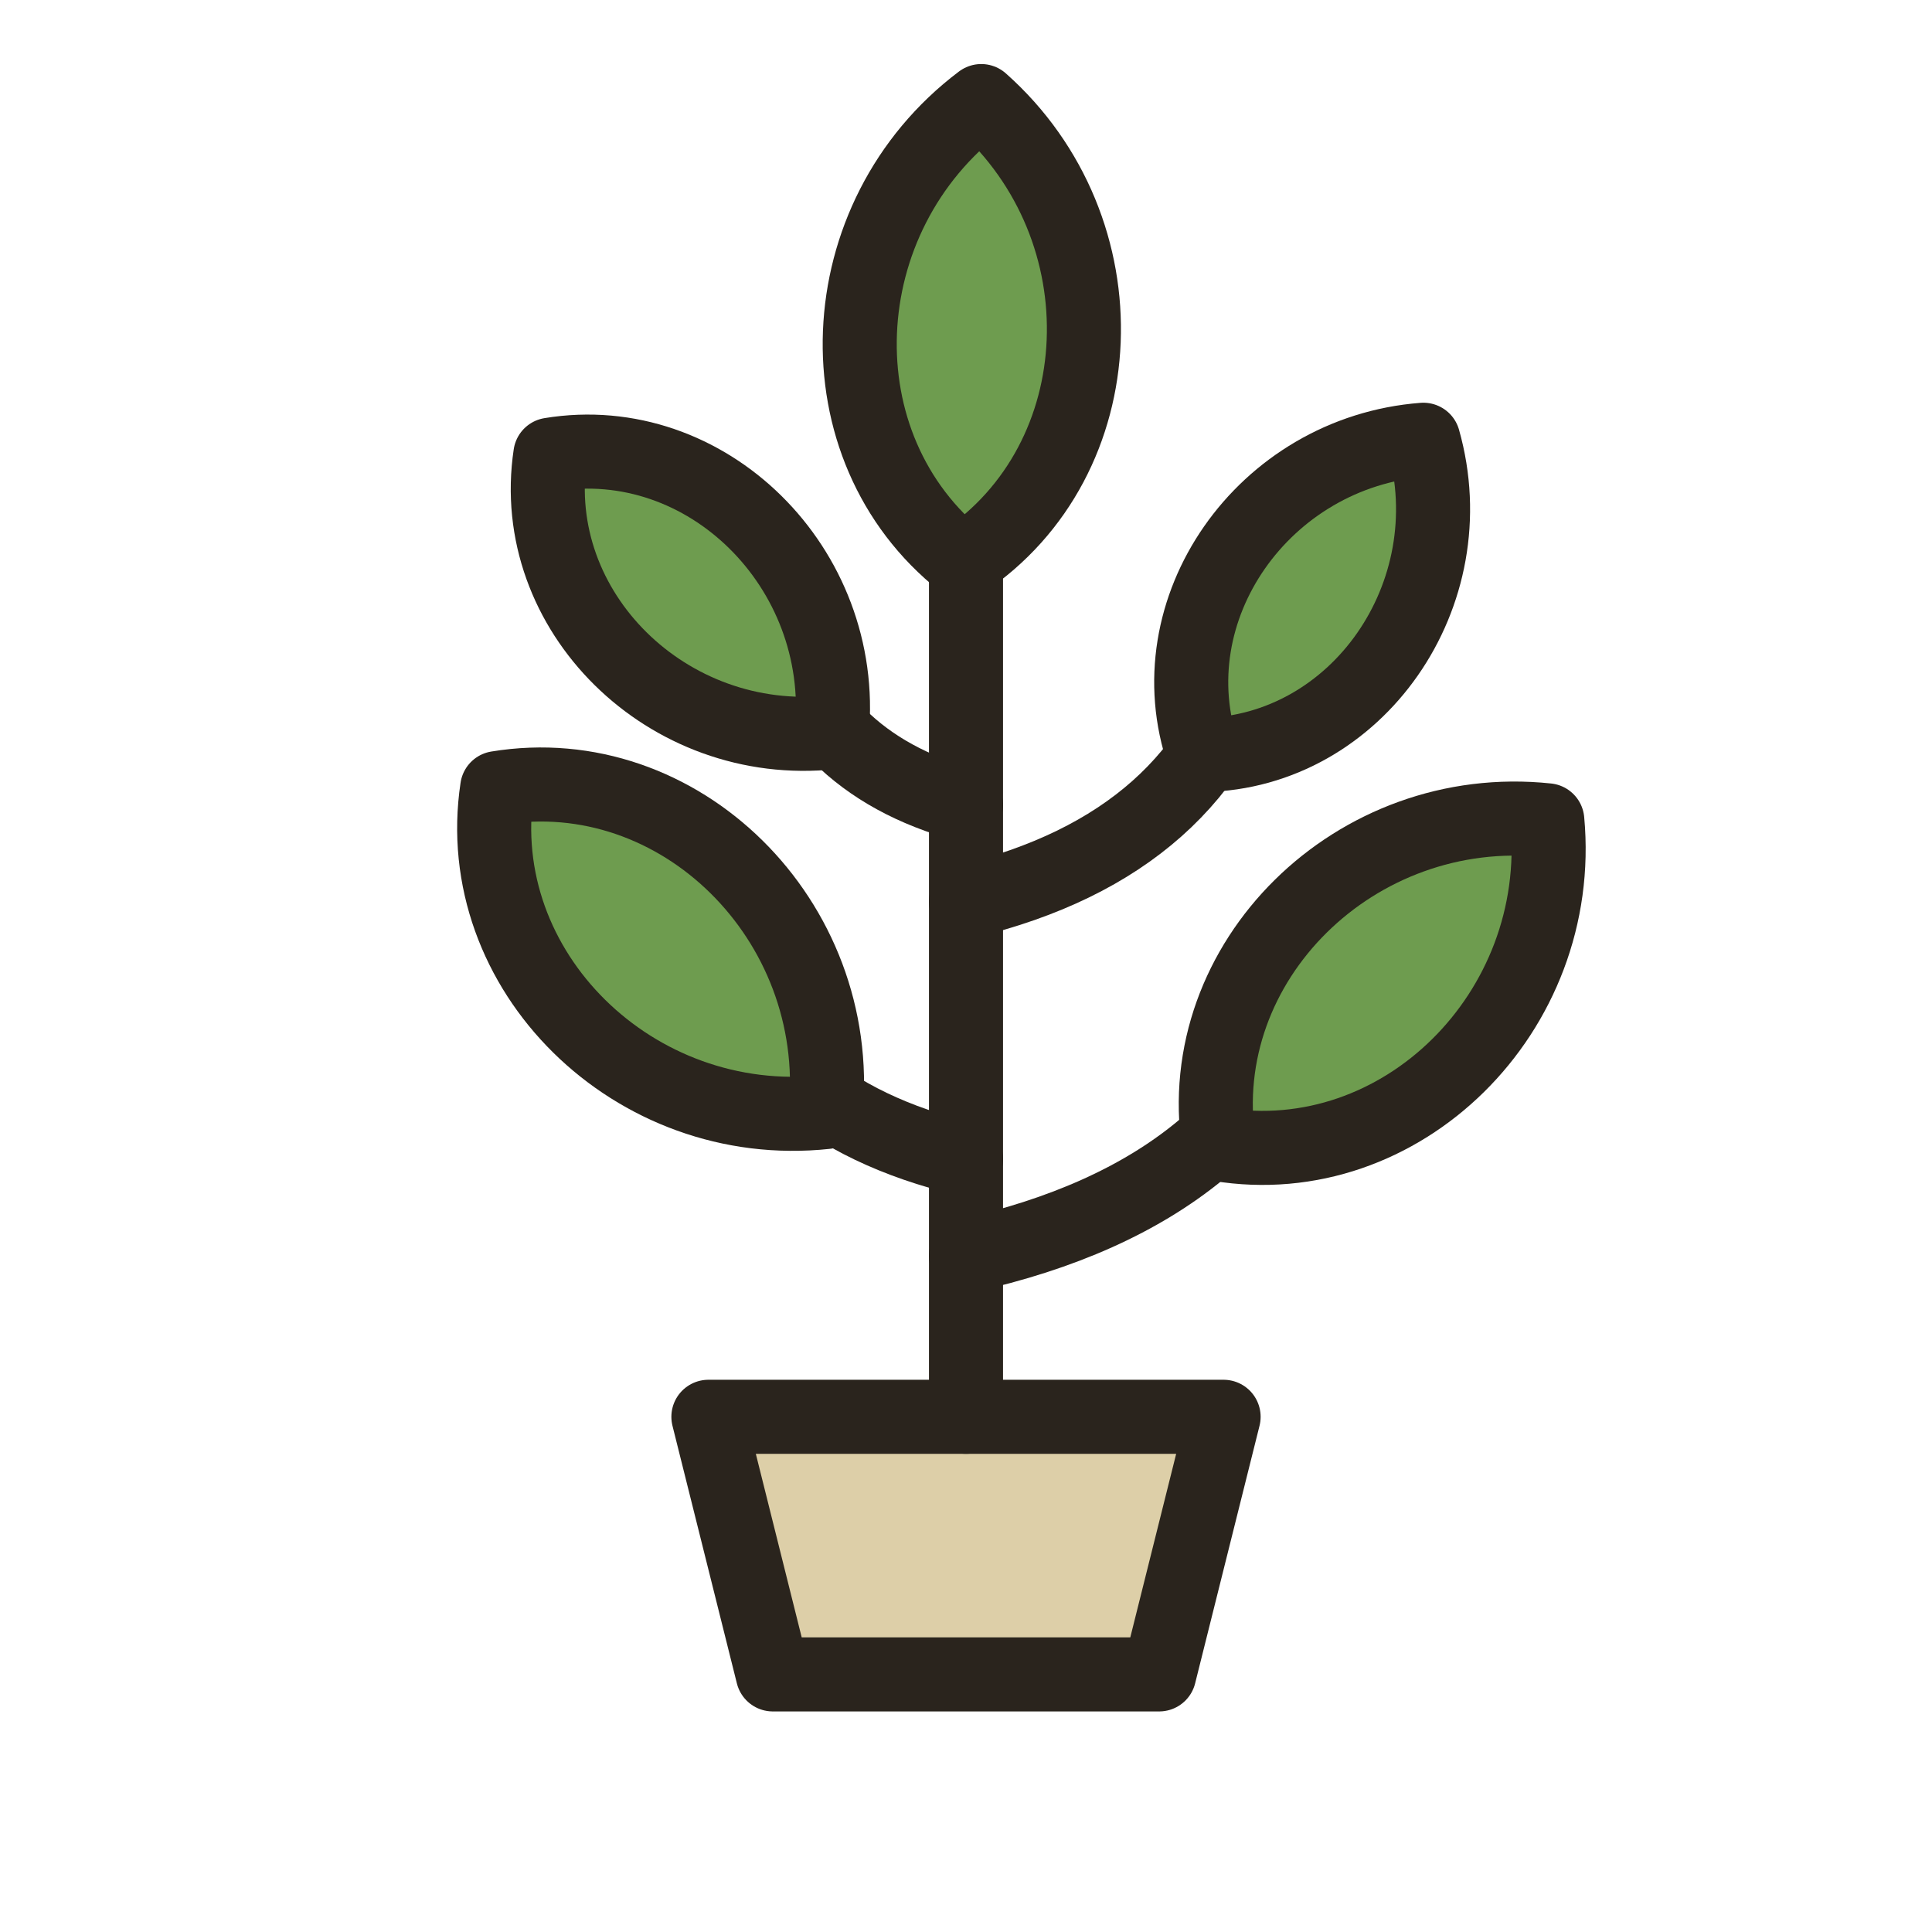
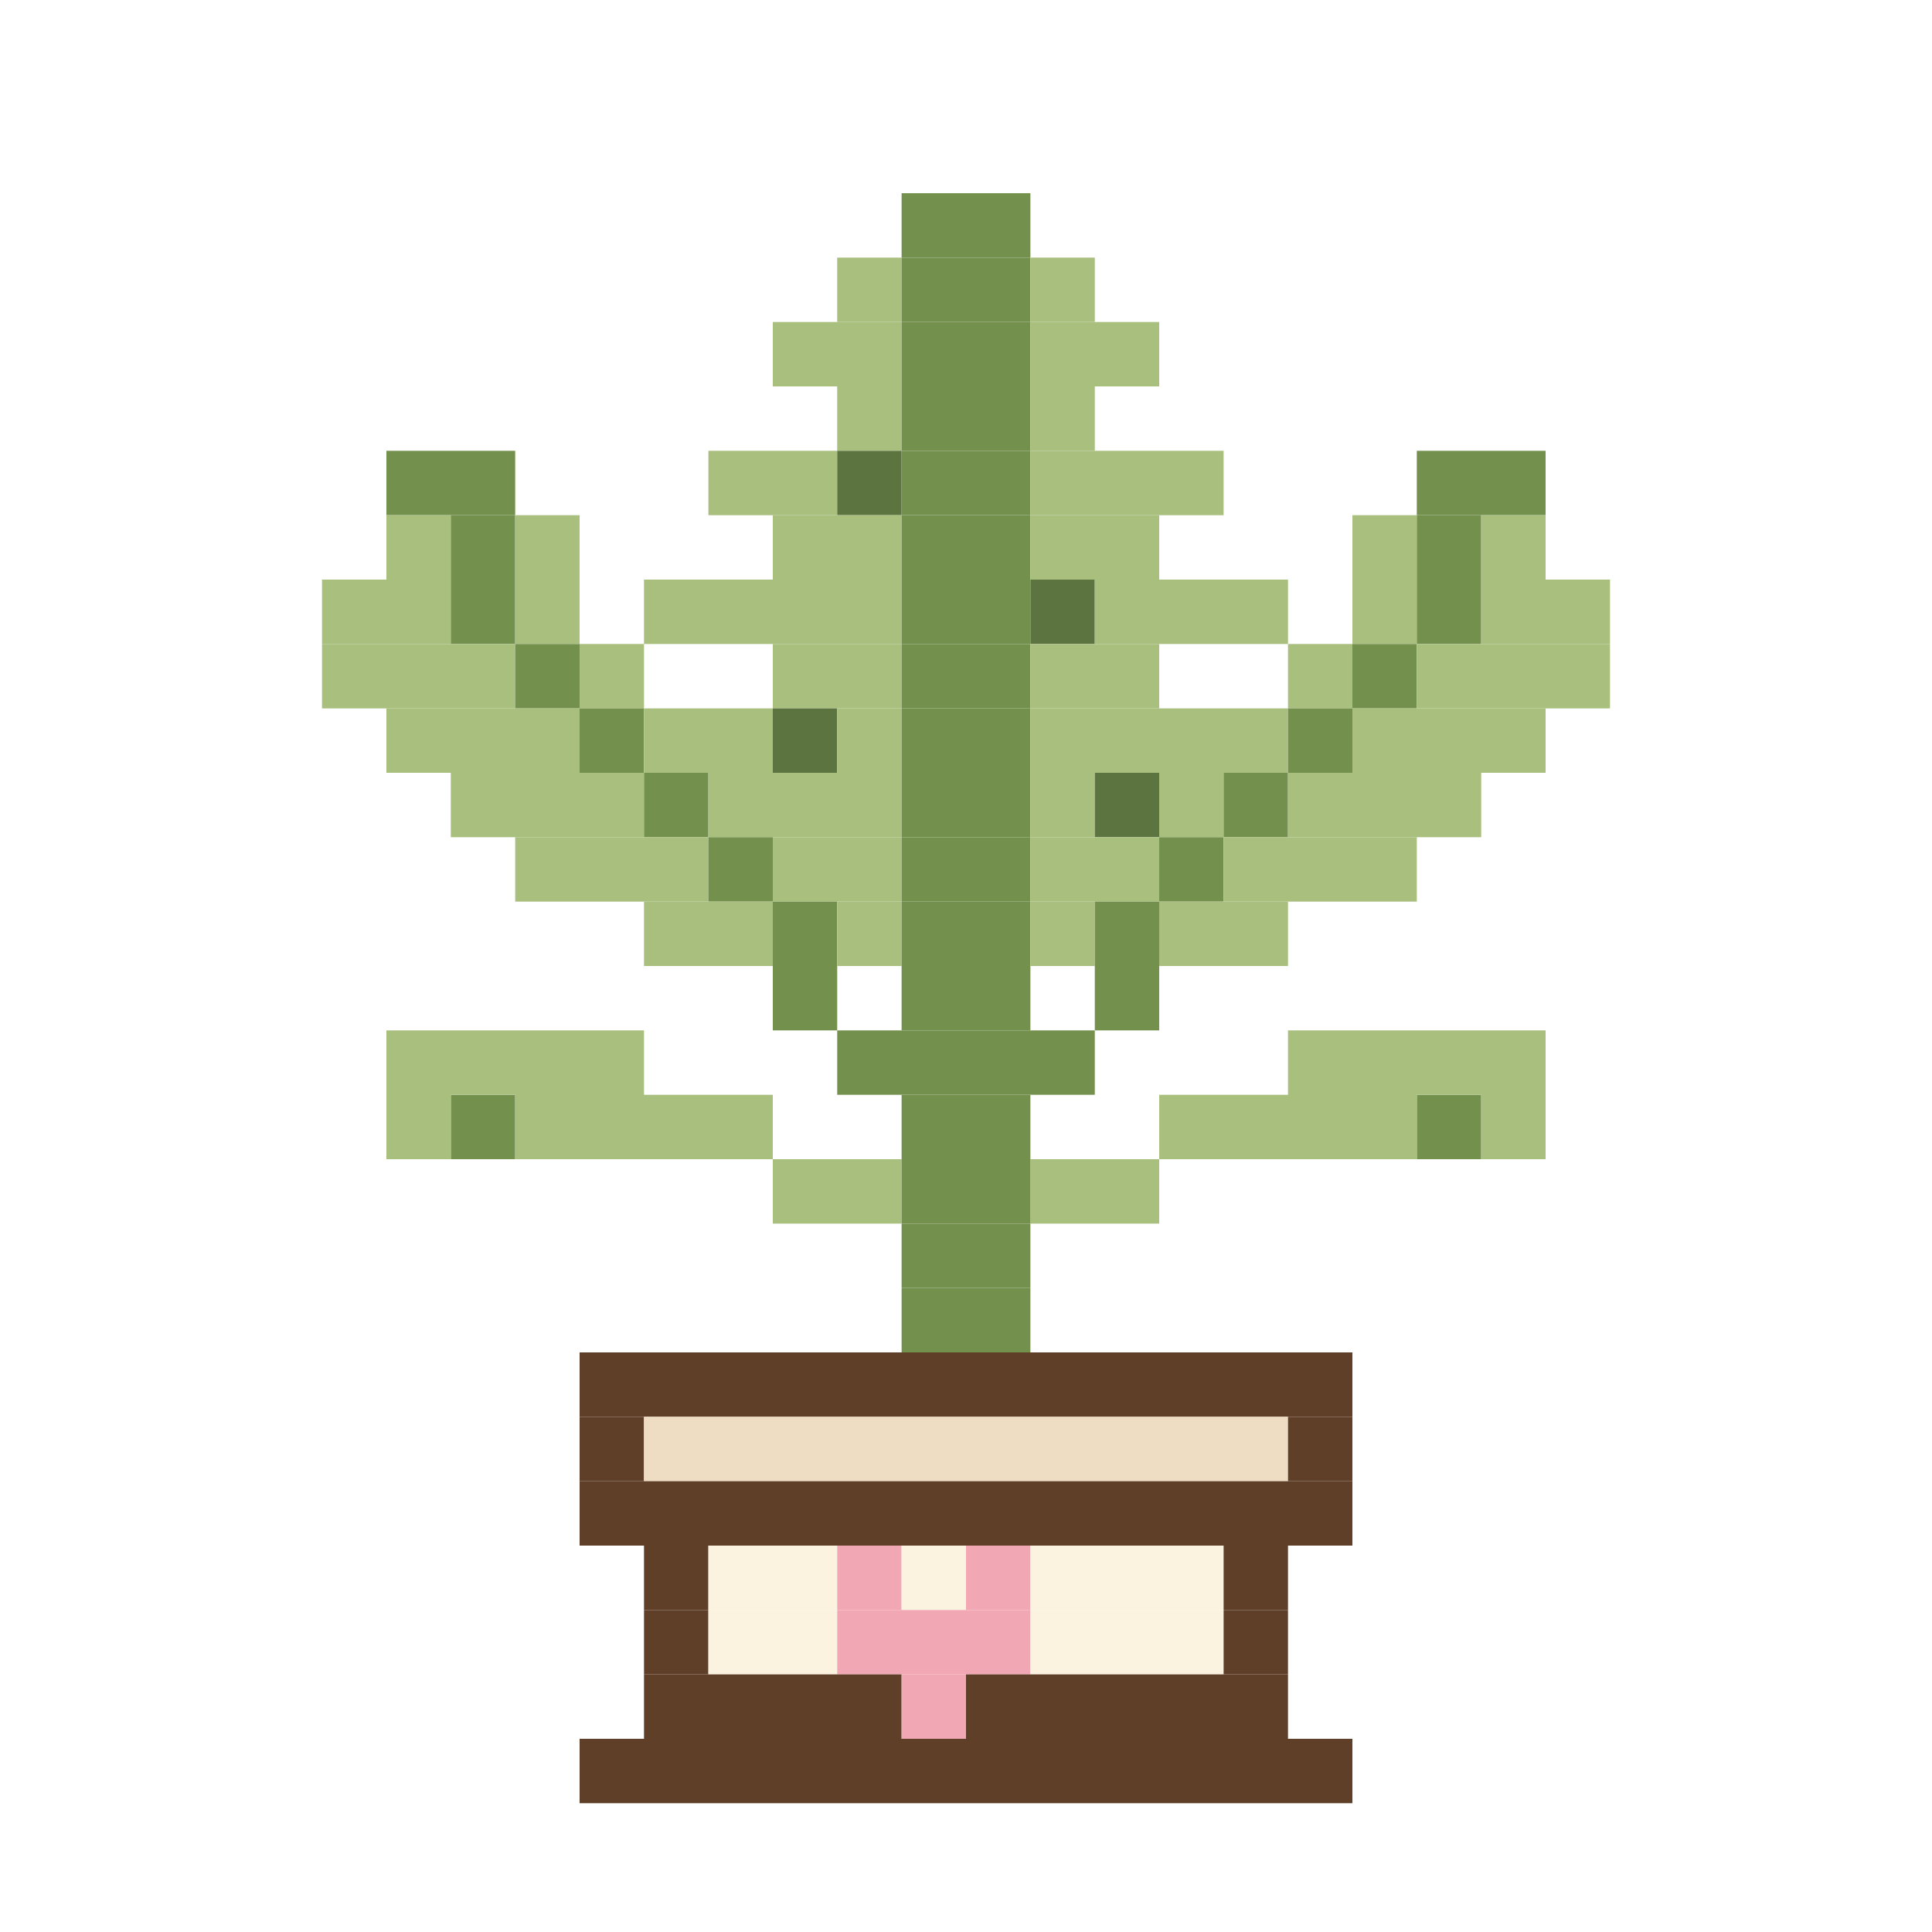
<svg xmlns="http://www.w3.org/2000/svg" width="60" height="60" viewBox="0 0 60 60" fill="none">
-   <path d="M22 44H38L36 52H24L22 44Z" fill="#DDCFA8" stroke="#2A241D" stroke-width="2.3" stroke-linejoin="round" />
-   <path d="M30 44V18" stroke="#2A241D" fill="none" stroke-width="2.3" stroke-linecap="round" stroke-linejoin="round" />
-   <path d="M30 36C25.636 34.963 22.97 32.63 22 29" stroke="#2A241D" fill="none" stroke-width="2.3" stroke-linecap="round" stroke-linejoin="round" />
-   <path d="M30 25C26.727 24.111 24.727 22.111 24 19" stroke="#2A241D" fill="none" stroke-width="2.3" stroke-linecap="round" stroke-linejoin="round" />
-   <path d="M30 39C36 37.667 39.667 34.667 41 30" stroke="#2A241D" fill="none" stroke-width="2.3" stroke-linecap="round" stroke-linejoin="round" />
-   <path d="M30 28C34.909 26.815 37.909 24.148 39 20" stroke="#2A241D" fill="none" stroke-width="2.3" stroke-linecap="round" stroke-linejoin="round" />
-   <path d="M48.053 25.476C48.608 31.44 43.507 36.47 37.851 35.537C36.997 29.869 42.097 24.839 48.053 25.476Z" fill="#6E9C4F" stroke="#2A241D" stroke-width="2.3" stroke-linejoin="round" />
-   <path d="M25.643 34.536C26.197 28.573 21.097 23.542 15.441 24.475C14.586 30.143 19.687 35.174 25.643 34.536Z" fill="#6E9C4F" stroke="#2A241D" stroke-width="2.3" stroke-linejoin="round" />
-   <path d="M25.834 22.743C26.309 17.632 21.938 13.322 17.092 14.121C16.36 18.978 20.73 23.289 25.834 22.743Z" fill="#6E9C4F" stroke="#2A241D" stroke-width="2.3" stroke-linejoin="round" />
-   <path d="M44.204 13.657C45.564 18.458 42.15 23.353 37.376 23.448C35.815 18.935 39.229 14.039 44.204 13.657Z" fill="#6E9C4F" stroke="#2A241D" stroke-width="2.3" stroke-linejoin="round" />
-   <path d="M30.474 3.139C34.954 7.115 34.667 14.273 29.9 17.456C25.403 13.902 25.69 6.743 30.474 3.139Z" fill="#6E9C4F" stroke="#2A241D" stroke-width="2.3" stroke-linejoin="round" />
+   <path d="M32 6H28V8H32V6Z" fill="#74904D" />
+   <path d="M28 8H26V10H28V8Z" fill="#A9BF7E" />
+   <path d="M32 8H28V10H32V8Z" fill="#74904D" />
+   <path d="M34 8H32V10H34V8Z" fill="#A9BF7E" />
+   <path d="M28 10H24V12H28V10Z" fill="#A9BF7E" />
+   <path d="M32 10H28V12H32V10Z" fill="#74904D" />
+   <path d="M36 10H32V12H36V10Z" fill="#A9BF7E" />
+   <path d="M28 12H26V14H28V12Z" fill="#A9BF7E" />
+   <path d="M32 12H28V14H32V12Z" fill="#74904D" />
+   <path d="M34 12H32V14H34V12Z" fill="#A9BF7E" />
+   <path d="M16 14H12V16H16V14Z" fill="#74904D" />
+   <path d="M26 14H22V16H26V14Z" fill="#A9BF7E" />
+   <path d="M28 14H26V16H28V14Z" fill="#5C7440" />
+   <path d="M32 14H28V16H32V14Z" fill="#74904D" />
+   <path d="M38 14H32V16H38V14Z" fill="#A9BF7E" />
+   <path d="M48 14H44V16H48V14Z" fill="#74904D" />
+   <path d="M14 16H12V18H14V16Z" fill="#A9BF7E" />
+   <path d="M16 16H14V18H16V16Z" fill="#74904D" />
+   <path d="M18 16H16V18H18V16Z" fill="#A9BF7E" />
+   <path d="M28 16H24V18H28V16Z" fill="#A9BF7E" />
+   <path d="M32 16H28V18H32V16Z" fill="#74904D" />
+   <path d="M36 16H32V18H36V16Z" fill="#A9BF7E" />
+   <path d="M44 16H42V18H44V16Z" fill="#A9BF7E" />
+   <path d="M46 16H44V18H46V16Z" fill="#74904D" />
+   <path d="M48 16H46V18H48V16Z" fill="#A9BF7E" />
+   <path d="M14 18H10V20H14V18Z" fill="#A9BF7E" />
+   <path d="M16 18H14V20H16V18Z" fill="#74904D" />
+   <path d="M18 18H16V20H18V18Z" fill="#A9BF7E" />
+   <path d="M28 18H20V20H28V18Z" fill="#A9BF7E" />
+   <path d="M32 18H28V20H32V18Z" fill="#74904D" />
+   <path d="M34 18H32V20H34V18Z" fill="#5C7440" />
+   <path d="M40 18H34V20H40V18Z" fill="#A9BF7E" />
+   <path d="M44 18H42V20H44V18Z" fill="#A9BF7E" />
+   <path d="M46 18H44V20H46V18Z" fill="#74904D" />
+   <path d="M50 18H46V20H50V18Z" fill="#A9BF7E" />
+   <path d="M16 20H10V22H16V20Z" fill="#A9BF7E" />
+   <path d="M18 20H16V22H18V20Z" fill="#74904D" />
+   <path d="M20 20H18V22H20V20Z" fill="#A9BF7E" />
+   <path d="M28 20H24V22H28V20Z" fill="#A9BF7E" />
+   <path d="M32 20H28V22H32V20Z" fill="#74904D" />
+   <path d="M36 20H32V22H36V20Z" fill="#A9BF7E" />
+   <path d="M42 20H40V22H42V20Z" fill="#A9BF7E" />
+   <path d="M44 20H42V22H44V20Z" fill="#74904D" />
+   <path d="M50 20H44V22H50V20Z" fill="#A9BF7E" />
+   <path d="M18 22H12V24H18V22Z" fill="#A9BF7E" />
+   <path d="M20 22H18V24H20V22Z" fill="#74904D" />
+   <path d="M24 22H20V24H24V22Z" fill="#A9BF7E" />
+   <path d="M26 22H24V24H26V22Z" fill="#5C7440" />
+   <path d="M28 22H26V24H28V22Z" fill="#A9BF7E" />
+   <path d="M32 22H28V24H32V22Z" fill="#74904D" />
+   <path d="M40 22H32V24H40V22Z" fill="#A9BF7E" />
+   <path d="M42 22H40V24H42V22Z" fill="#74904D" />
+   <path d="M48 22H42V24H48V22Z" fill="#A9BF7E" />
+   <path d="M20 24H14V26H20V24Z" fill="#A9BF7E" />
+   <path d="M22 24H20V26H22V24Z" fill="#74904D" />
+   <path d="M28 24H22V26H28V24Z" fill="#A9BF7E" />
+   <path d="M32 24H28V26H32V24Z" fill="#74904D" />
+   <path d="M34 24H32V26H34V24Z" fill="#A9BF7E" />
+   <path d="M36 24H34V26H36V24Z" fill="#5C7440" />
+   <path d="M38 24H36V26H38V24Z" fill="#A9BF7E" />
+   <path d="M40 24H38V26H40V24Z" fill="#74904D" />
+   <path d="M46 24H40V26H46V24Z" fill="#A9BF7E" />
+   <path d="M22 26H16V28H22V26Z" fill="#A9BF7E" />
+   <path d="M24 26H22V28H24V26Z" fill="#74904D" />
+   <path d="M28 26H24V28H28V26Z" fill="#A9BF7E" />
+   <path d="M32 26H28V28H32V26Z" fill="#74904D" />
+   <path d="M36 26H32V28H36V26Z" fill="#A9BF7E" />
+   <path d="M38 26H36V28H38V26Z" fill="#74904D" />
+   <path d="M44 26H38V28H44V26Z" fill="#A9BF7E" />
+   <path d="M24 28H20V30H24V28Z" fill="#A9BF7E" />
+   <path d="M26 28H24V30H26V28Z" fill="#74904D" />
+   <path d="M28 28H26V30H28V28Z" fill="#A9BF7E" />
+   <path d="M32 28H28V30H32V28Z" fill="#74904D" />
+   <path d="M34 28H32V30H34V28Z" fill="#A9BF7E" />
+   <path d="M36 28H34V30H36V28Z" fill="#74904D" />
+   <path d="M40 28H36V30H40V28Z" fill="#A9BF7E" />
+   <path d="M26 30H24V32H26V30Z" fill="#74904D" />
+   <path d="M32 30H28V32H32V30Z" fill="#74904D" />
+   <path d="M36 30H34V32H36V30Z" fill="#74904D" />
+   <path d="M34 32H26V34H34V32Z" fill="#74904D" />
+   <path d="M16 34H14V36H16V34Z" fill="#74904D" />
+   <path d="M28 36V38H24V36H28Z" fill="#A9BF7E" />
+   <path d="M20 34H24V36H16V34H14V36H12V32H20V34Z" fill="#A9BF7E" />
+   <path d="M32 34H28V36H32V34Z" fill="#74904D" />
+   <path d="M46 34H44V36H46V34Z" fill="#74904D" />
+   <path d="M36 38H32V36H36V38Z" fill="#A9BF7E" />
+   <path d="M46 34H44V36H36V34H40V32H48V36H46V34Z" fill="#A9BF7E" />
+   <path d="M32 36H28V38H32V36Z" fill="#74904D" />
+   <path d="M32 38H28V40H32V38Z" fill="#74904D" />
+   <path d="M32 40H28V42H32V40Z" fill="#74904D" />
+   <path d="M42 42H18V44H42V42Z" fill="#5F3F28" />
+   <path d="M20 44H18V46H20V44Z" fill="#5F3F28" />
+   <path d="M40 44H20V46H40V44Z" fill="#EEDDC2" />
+   <path d="M42 44H40V46H42V44Z" fill="#5F3F28" />
+   <path d="M42 46H18V48H42V46Z" fill="#5F3F28" />
+   <path d="M22 48H20V50H22V48Z" fill="#5F3F28" />
+   <path d="M26 48H22V50H26V48Z" fill="#FBF2DF" />
+   <path d="M28 48H26V50H28V48Z" fill="#F2A7B4" />
+   <path d="M30 48H28V50H30V48Z" fill="#FBF2DF" />
+   <path d="M32 48H30V50H32V48Z" fill="#F2A7B4" />
+   <path d="M38 48H32V50H38V48Z" fill="#FBF2DF" />
+   <path d="M40 48H38V50H40V48Z" fill="#5F3F28" />
+   <path d="M22 50H20V52H22V50Z" fill="#5F3F28" />
+   <path d="M26 50H22V52H26V50Z" fill="#FBF2DF" />
+   <path d="M32 50H26V52H32V50Z" fill="#F2A7B4" />
+   <path d="M38 50H32V52H38V50Z" fill="#FBF2DF" />
+   <path d="M40 50H38V52H40V50Z" fill="#5F3F28" />
+   <path d="M28 52H20V54H28V52Z" fill="#5F3F28" />
+   <path d="M42 54H18V56H42V54Z" fill="#5F3F28" />
+   <path d="M30 52H28V54H30V52Z" fill="#F2A7B4" />
+   <path d="M40 52H30V54H40V52Z" fill="#5F3F28" />
</svg>
